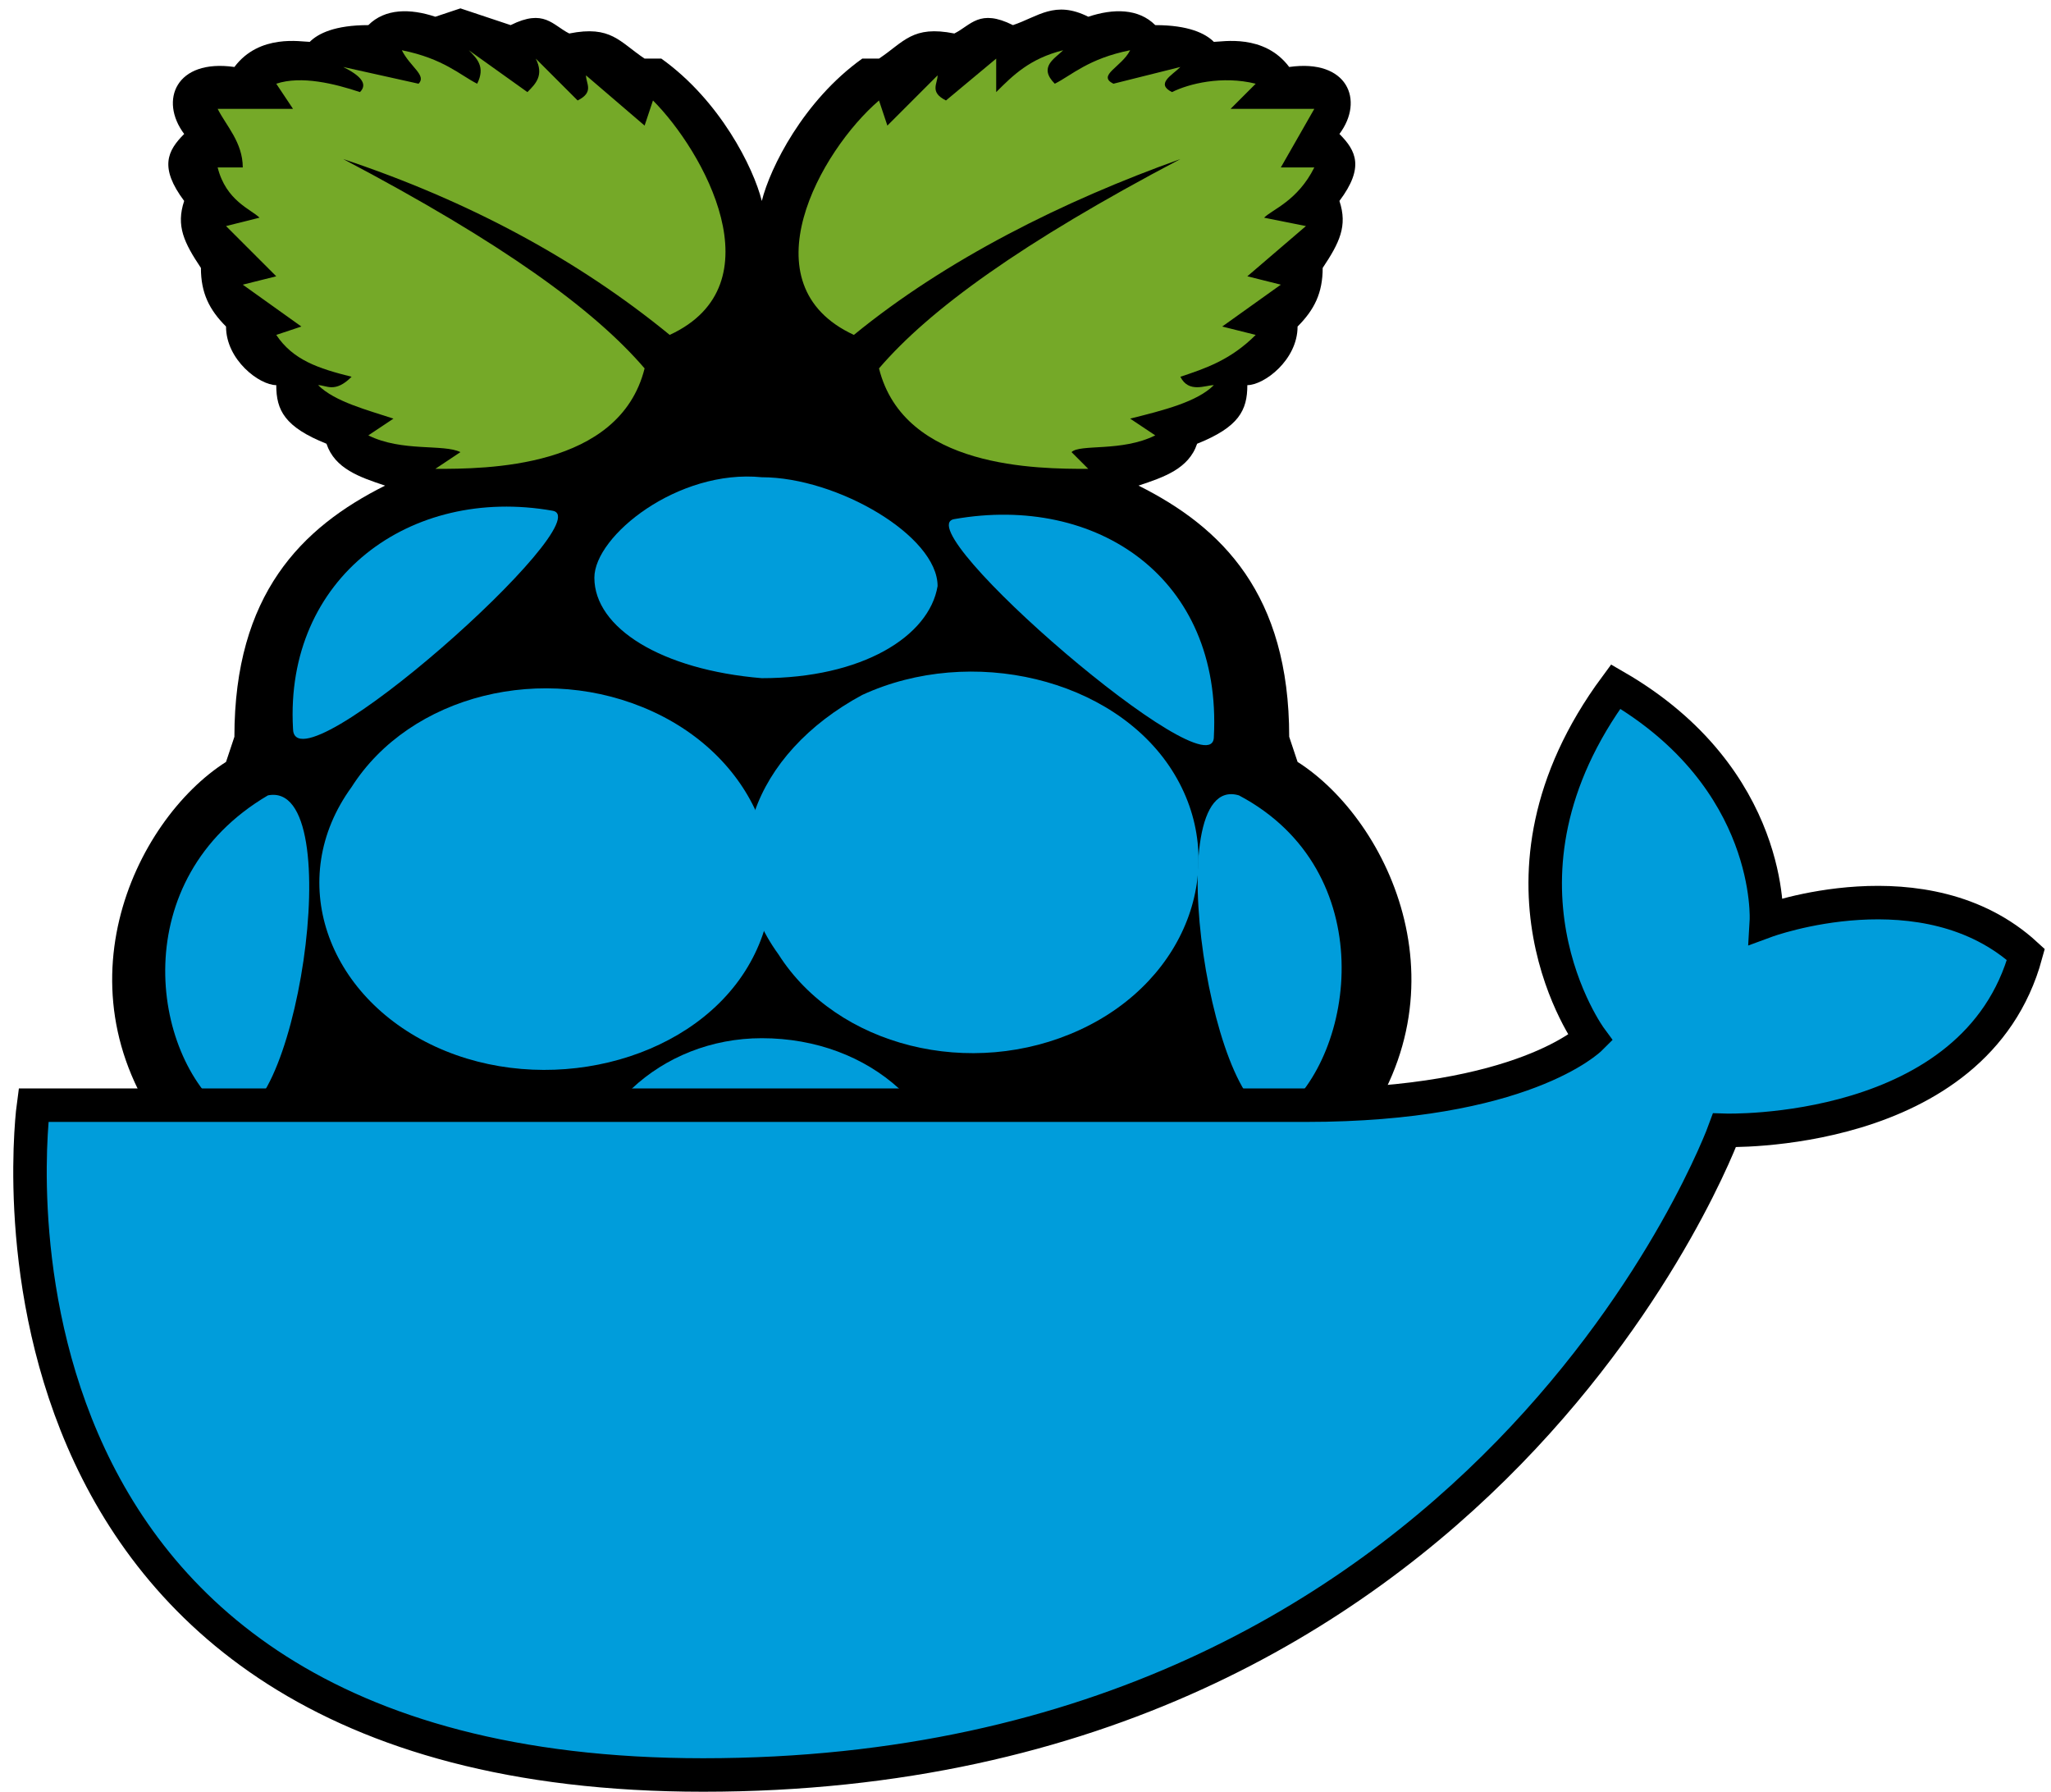
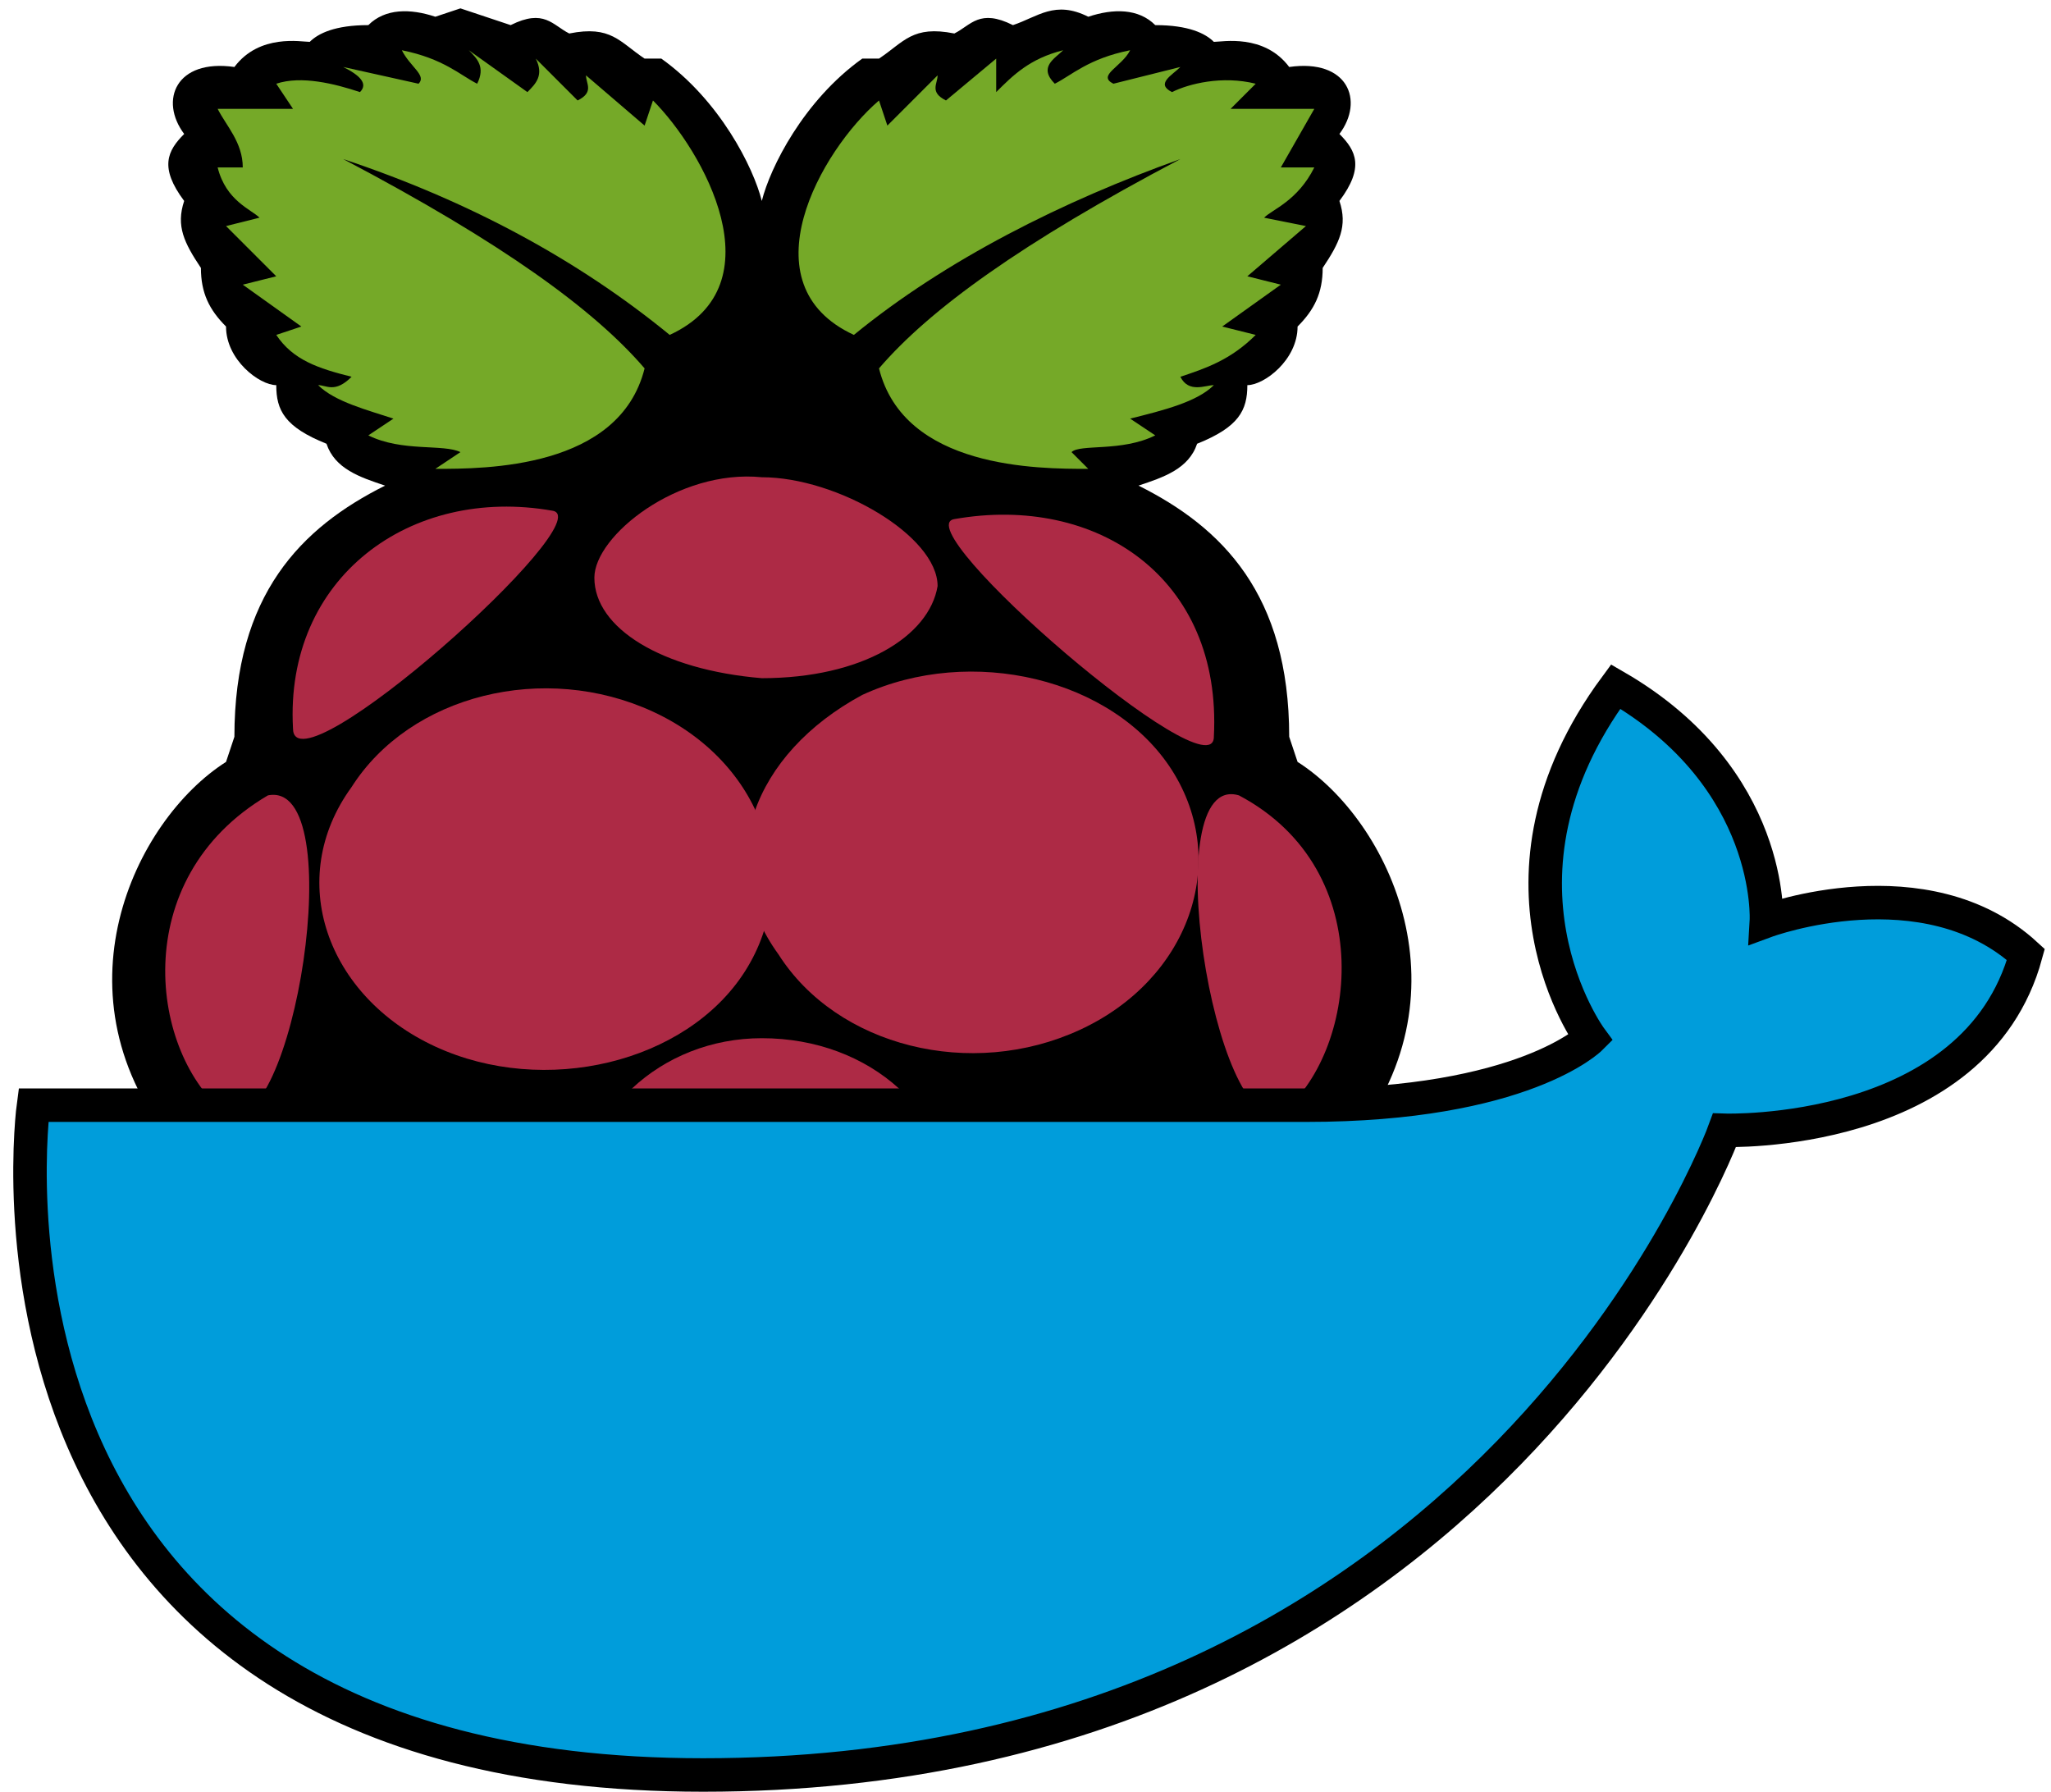
<svg xmlns="http://www.w3.org/2000/svg" xmlns:xlink="http://www.w3.org/1999/xlink" width="245" height="214">
  <defs>
    <path d="M52 2c-3-1-6-1-8 1-4 0-6 1-7 2-1 0-6-1-9 3-7-1-9 4-6 8-2 2-3 4 0 8-1 3 0 5 2 8 0 3 1 5 3 7 0 4 4 7 6 7 0 3 1 5 6 7 1 3 4 4 7 5-10 5-18 13-18 30l-1 3c-11 7-21 28-6 46l5 13c2 18 17 26 20 27 6 4 12 8 20 11 8 8 16 11 25 11s17-3 25-11c8-3 14-7 20-11 3-1 18-9 20-27l5-13c15-18 5-39-6-46l-1-3c0-17-8-25-18-30 3-1 6-2 7-5 5-2 6-4 6-7 2 0 6-3 6-7 2-2 3-4 3-7 2-3 3-5 2-8 3-4 2-6 0-8 3-4 1-9-6-8-3-4-8-3-9-3-1-1-3-2-7-2-2-2-5-2-8-1-4-2-6 0-9 1-4-2-5 0-7 1-5-1-6 1-9 3h-2c-7 5-11 13-12 17-1-4-5-12-12-17h-2c-3-2-4-4-9-3-2-1-3-3-7-1l-6-2-3 1z" id="a" />
    <path d="M77 44c-3 12-19 12-25 12l3-2c-2-1-7 0-11-2l3-2c-3-1-7-2-9-4 1 0 2 1 4-1-4-1-7-2-9-5l3-1-7-5 4-1-6-6 4-1c-1-1-4-2-5-6h3c0-3-2-5-3-7h9l-2-3c3-1 7 0 10 1 1-1 0-2-2-3l9 2c1-1-1-2-2-4 5 1 7 3 9 4 1-2 0-3-1-4l7 5c1-1 2-2 1-4l5 5c2-1 1-2 1-3l7 6 1-3c6 6 15 22 2 28-11-9-24-16-39-21 19 10 30 18 36 25z" id="b" />
    <path d="M105 44c3 12 19 12 25 12l-2-2c1-1 6 0 10-2l-3-2c4-1 8-2 10-4-1 0-3 1-4-1 3-1 6-2 9-5l-4-1 7-5-4-1 7-6-5-1c1-1 4-2 6-6h-4l4-7h-10l3-3c-4-1-8 0-10 1-2-1 0-2 1-3l-8 2c-2-1 1-2 2-4-5 1-7 3-9 4-2-2 0-3 1-4-4 1-6 3-8 5V7l-6 5c-2-1-1-2-1-3l-6 6-1-3c-7 6-16 22-3 28 11-9 25-16 39-21-19 10-30 18-36 25z" id="c" />
    <path d="M91 165c-12 0-22-9-22-20 0-12 10-21 22-21 13 0 23 9 23 21 0 11-10 20-23 20z" id="d" />
    <path d="M89 116c-7 11-24 15-37 9s-18-20-10-31c7-11 23-15 36-9s18 20 11 31z" id="e" />
    <path d="M93 114c7 11 23 15 36 9s18-20 11-31-24-15-37-9c-13 7-18 20-10 31z" id="f" />
    <path d="M27 133c-9-7-12-28 5-38 10-2 3 42-5 38z" id="g" />
    <path d="M153 133c9-7 12-29-5-38-10-3-3 41 5 38z" id="h" />
    <path d="M145 88c0 7-37-25-31-26 17-3 32 7 31 26z" id="i" />
    <path d="M35 87c0 8 37-25 31-26-17-3-32 8-31 26z" id="j" />
    <path d="M71 69c0 6 8 11 20 12 12 0 20-5 21-11 0-6-12-13-21-13-10-1-20 7-20 12z" id="k" />
    <path d="M113 179c0 5-11 14-22 14-11 1-22-9-22-12 0-5 14-9 23-9s21 3 21 7z" id="l" />
    <path d="M62 171c-5 3-17 2-26-10-6-11-5-22-1-25 6-4 16 1 23 10 7 8 10 21 4 25z" id="m" />
    <path d="M118 171c5 4 18 4 28-10 7-9 4-24 0-28-6-4-14 1-22 11-7 8-11 23-6 27z" id="n" />
    <path d="M84 212c-91 0-80-80-80-80h152c26 0 34-8 34-8s-14-19 3-42c19 11 18 28 18 28s19-7 31 4c-6 22-36 21-36 21s-28 77-122 77" id="o" />
  </defs>
  <use xlink:href="#a" />
  <use xlink:href="#a" fill-opacity="0" stroke="#000" stroke-width="0" />
  <use xlink:href="#b" fill="#75a928" />
  <use xlink:href="#b" fill-opacity="0" stroke="#000" stroke-width="0" />
  <use xlink:href="#c" fill="#75a928" />
  <use xlink:href="#c" fill-opacity="0" stroke="#000" stroke-width="0" />
-   <use xlink:href="#d" fill="#009ddb" />
+   <use xlink:href="#d" fill="#AD2A45" />
  <use xlink:href="#d" fill-opacity="0" stroke="#000" stroke-width="0" />
-   <use xlink:href="#e" fill="#009ddb" />
+   <use xlink:href="#e" fill="#AD2A45" />
  <use xlink:href="#e" fill-opacity="0" stroke="#000" stroke-width="0" />
-   <use xlink:href="#f" fill="#009ddb" />
+   <use xlink:href="#f" fill="#AD2A45" />
  <use xlink:href="#f" fill-opacity="0" stroke="#000" stroke-width="0" />
-   <use xlink:href="#g" fill="#009ddb" />
+   <use xlink:href="#g" fill="#AD2A45" />
  <use xlink:href="#g" fill-opacity="0" stroke="#000" stroke-width="0" />
-   <use xlink:href="#h" fill="#009ddb" />
+   <use xlink:href="#h" fill="#AD2A45" />
  <use xlink:href="#h" fill-opacity="0" stroke="#000" stroke-width="0" />
  <g>
-     <use xlink:href="#i" fill="#009ddb" />
+     <use xlink:href="#i" fill="#AD2A45" />
    <use xlink:href="#i" fill-opacity="0" stroke="#000" stroke-width="0" />
  </g>
  <g>
-     <use xlink:href="#j" fill="#009ddb" />
+     <use xlink:href="#j" fill="#AD2A45" />
    <use xlink:href="#j" fill-opacity="0" stroke="#000" stroke-width="0" />
  </g>
  <g>
-     <use xlink:href="#k" fill="#009ddb" />
+     <use xlink:href="#k" fill="#AD2A45" />
    <use xlink:href="#k" fill-opacity="0" stroke="#000" stroke-width="0" />
  </g>
  <g>
-     <use xlink:href="#l" fill="#009ddb" />
+     <use xlink:href="#l" fill="#AD2A45" />
    <use xlink:href="#l" fill-opacity="0" stroke="#000" stroke-width="0" />
  </g>
  <g>
-     <use xlink:href="#m" fill="#009ddb" />
+     <use xlink:href="#m" fill="#AD2A45" />
    <use xlink:href="#m" fill-opacity="0" stroke="#000" stroke-width="0" />
  </g>
  <g>
-     <use xlink:href="#n" fill="#009ddb" />
+     <use xlink:href="#n" fill="#AD2A45" />
    <use xlink:href="#n" fill-opacity="0" stroke="#000" stroke-width="0" />
  </g>
  <g>
    <use xlink:href="#o" fill="#009ddb" />
    <use xlink:href="#o" fill-opacity="0" stroke="#000" stroke-width="4" />
  </g>
</svg>
